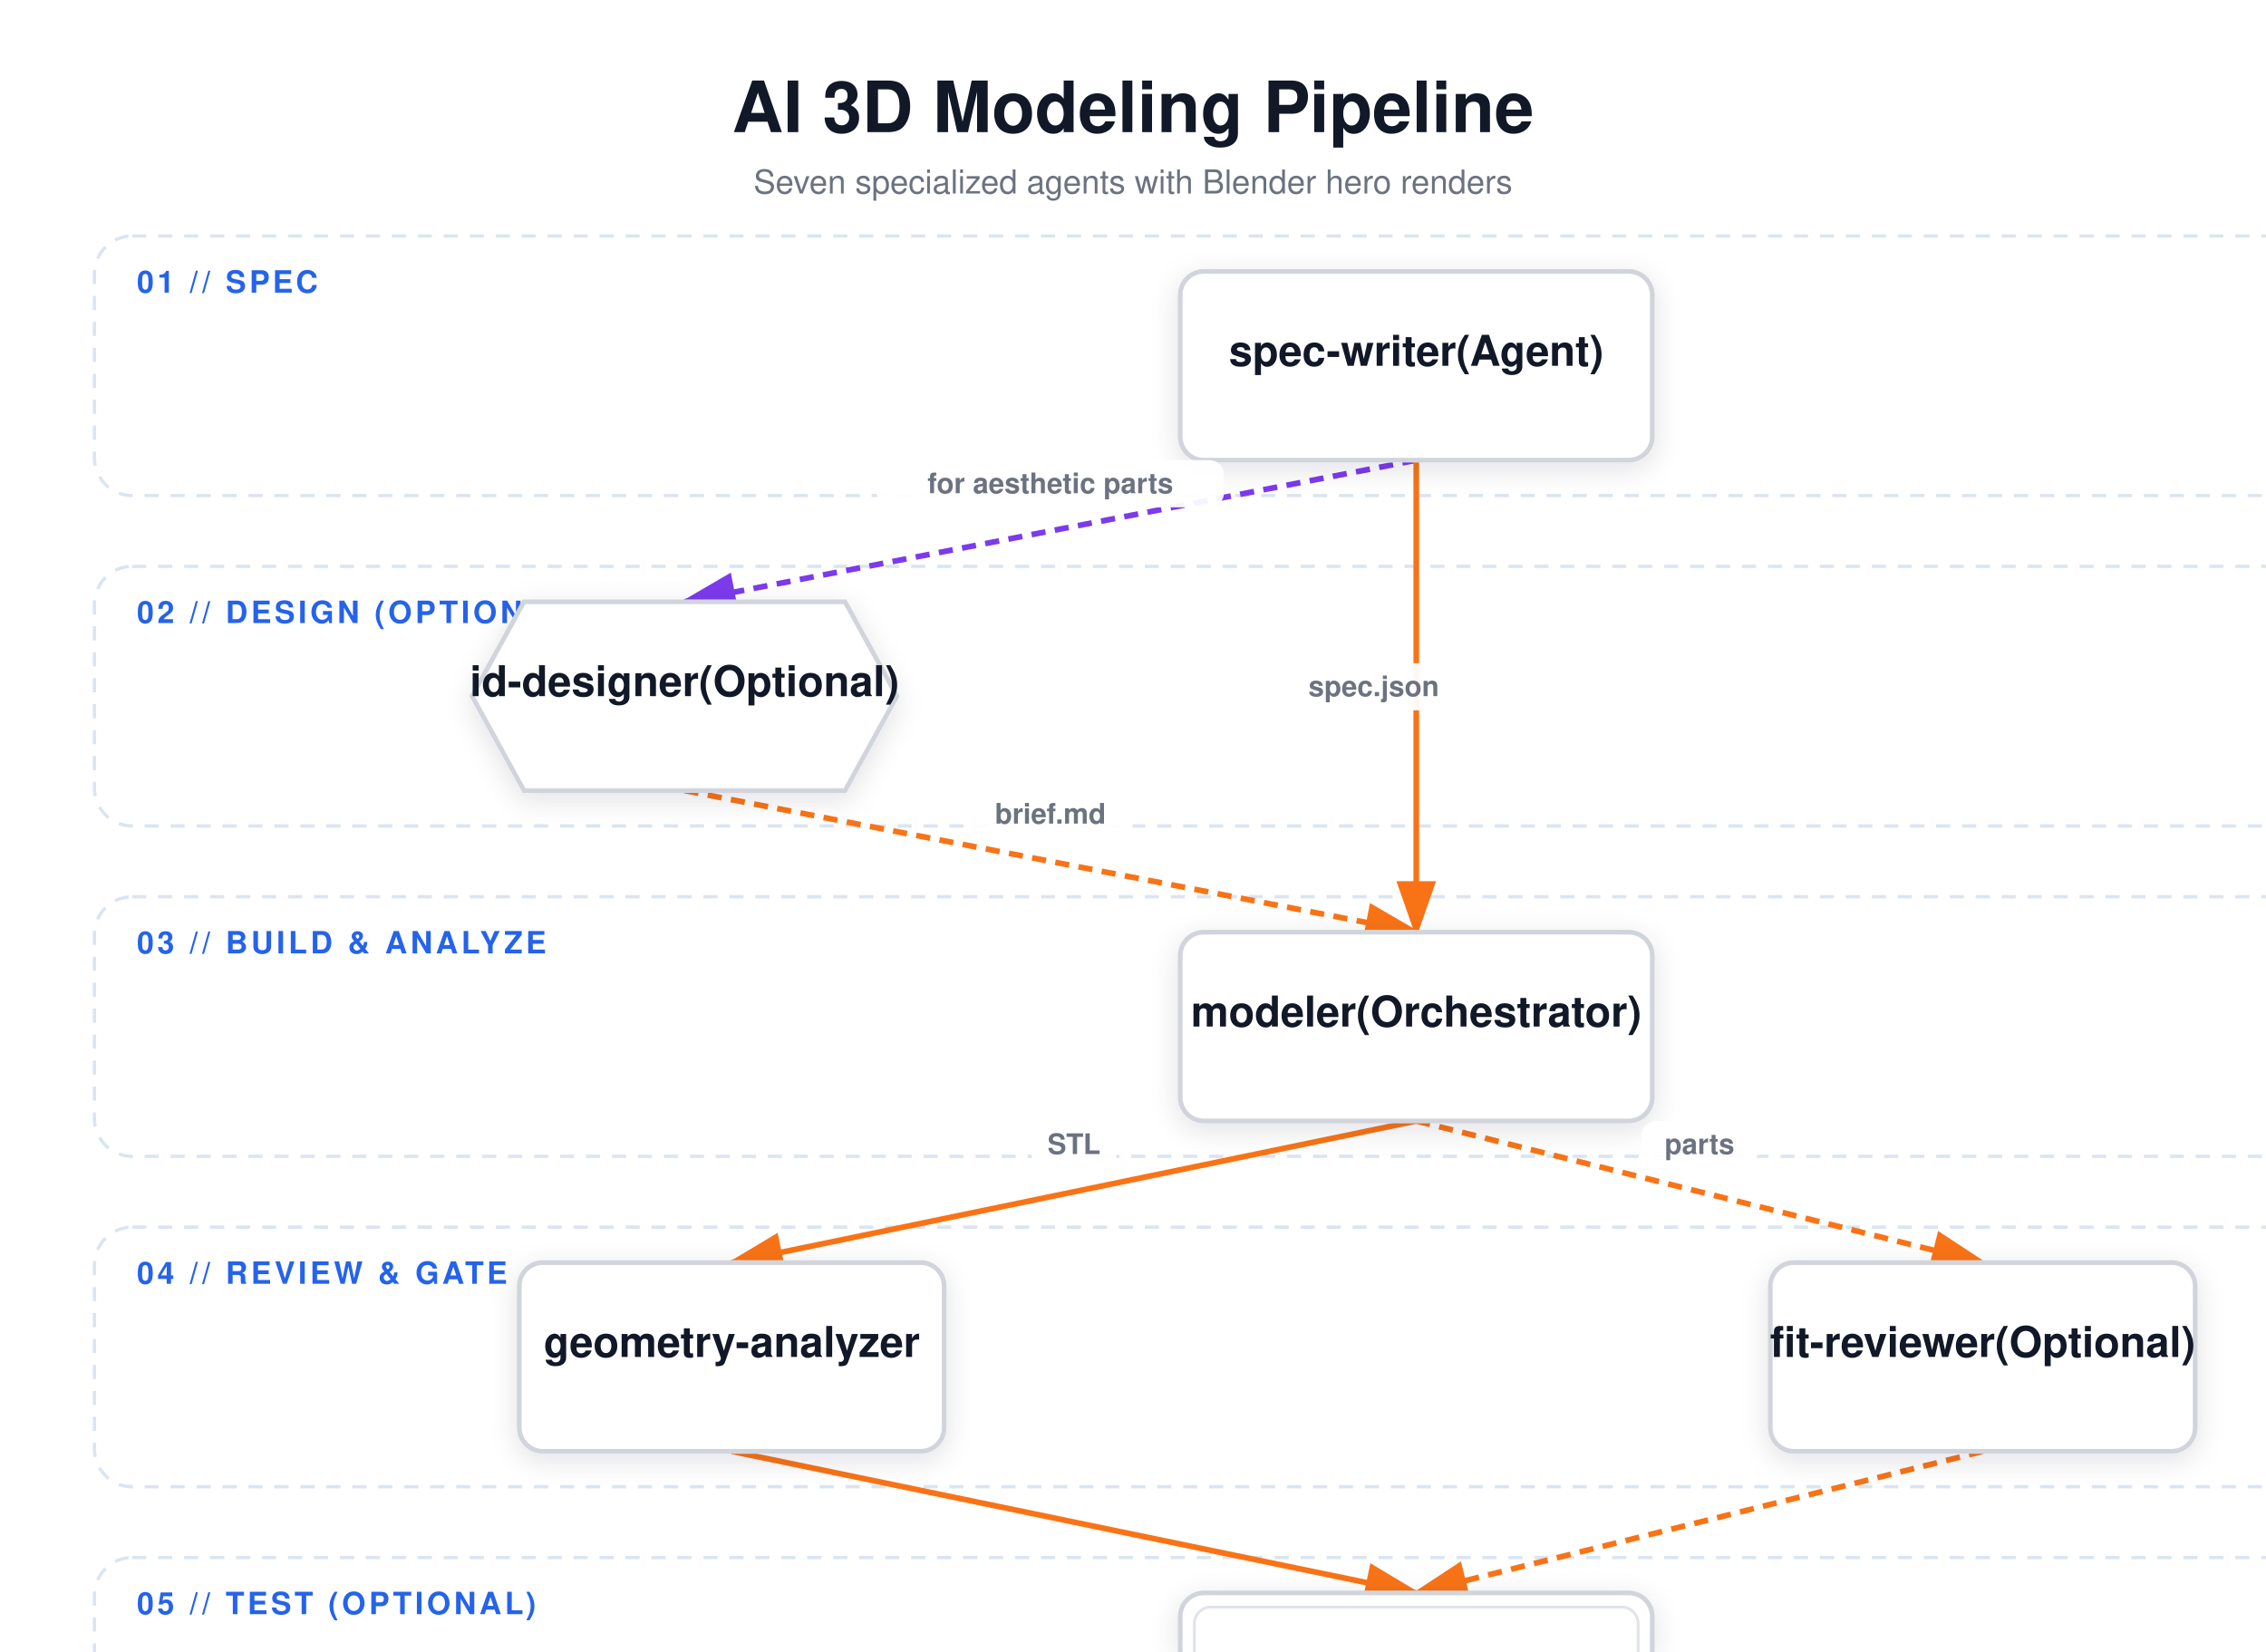
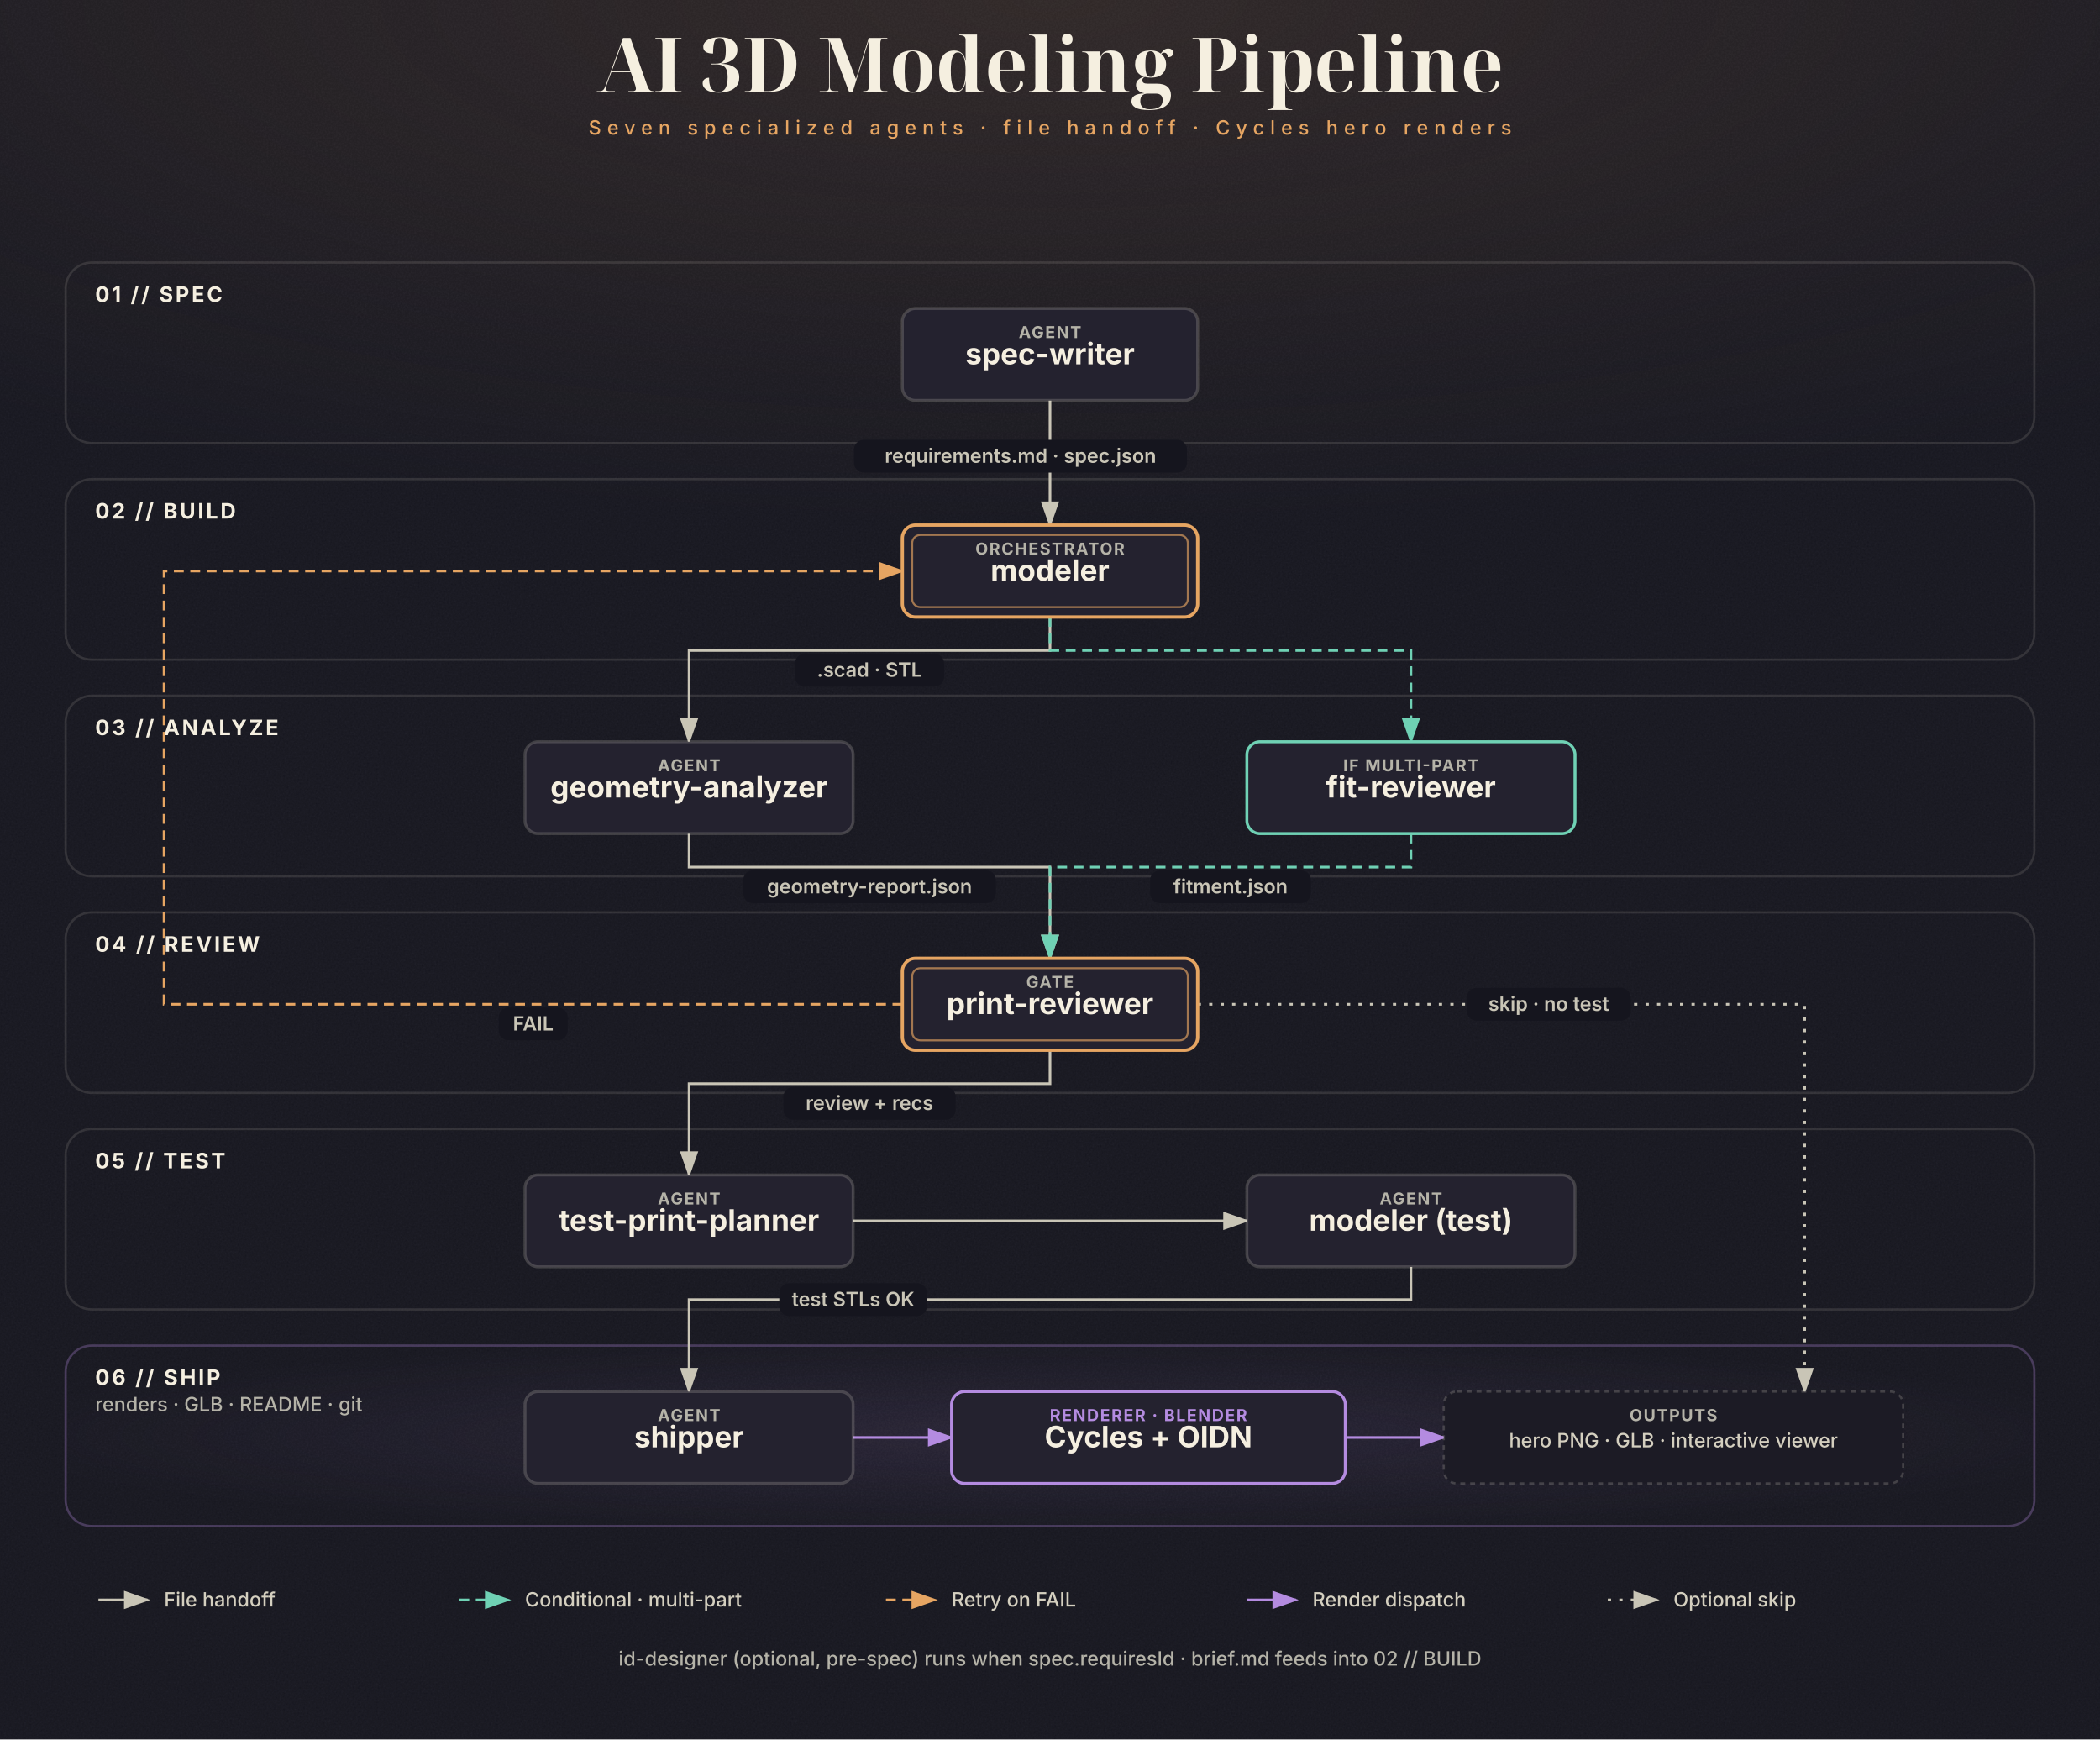
- <svg xmlns="http://www.w3.org/2000/svg" viewBox="0 0 960 700" width="960" height="700">
+ <svg xmlns="http://www.w3.org/2000/svg" viewBox="0 0 1280 1060" width="1280" height="1060">
  <defs>
    <marker id="arrowA" markerWidth="10" markerHeight="7" refX="9" refY="3.5" orient="auto">
-       <polygon points="0 0, 10 3.5, 0 7" fill="#7c3aed" />
+       <polygon points="0 0, 10 3.5, 0 7" fill="#c9c5b6" />
    </marker>
    <marker id="arrowB" markerWidth="10" markerHeight="7" refX="9" refY="3.5" orient="auto">
-       <polygon points="0 0, 10 3.5, 0 7" fill="#10b981" />
-     </marker>
-     <marker id="arrowC" markerWidth="10" markerHeight="7" refX="9" refY="3.5" orient="auto">
-       <polygon points="0 0, 10 3.5, 0 7" fill="#2563eb" />
-     </marker>
-     <marker id="arrowE" markerWidth="10" markerHeight="7" refX="9" refY="3.5" orient="auto">
-       <polygon points="0 0, 10 3.5, 0 7" fill="#f97316" />
-     </marker>
-     <marker id="arrowF" markerWidth="10" markerHeight="7" refX="9" refY="3.5" orient="auto">
-       <polygon points="0 0, 10 3.5, 0 7" fill="#7c3aed" />
+       <polygon points="0 0, 10 3.5, 0 7" fill="#6fd1b4" />
    </marker>
    <marker id="arrowG" markerWidth="10" markerHeight="7" refX="9" refY="3.5" orient="auto">
-       <polygon points="0 0, 10 3.5, 0 7" fill="#ef4444" />
+       <polygon points="0 0, 10 3.5, 0 7" fill="#e6a562" />
    </marker>
-     <marker id="arrowH" markerWidth="10" markerHeight="7" refX="9" refY="3.5" orient="auto">
-       <polygon points="0 0, 10 3.5, 0 7" fill="#6b7280" />
+     <marker id="arrowR" markerWidth="10" markerHeight="7" refX="9" refY="3.5" orient="auto">
+       <polygon points="0 0, 10 3.5, 0 7" fill="#b48be0" />
    </marker>
-     <filter id="shadowSoft" x="-20%" y="-20%" width="140%" height="160%">
-       <feDropShadow dx="0" dy="3" stdDeviation="6" flood-color="#0f172a" flood-opacity="0.12" />
+     <filter id="editorialGrain" x="0" y="0" width="100%" height="100%">
+       <feTurbulence type="fractalNoise" baseFrequency="0.9" numOctaves="2" stitchTiles="stitch" />
+       <feColorMatrix values="0 0 0 0 1  0 0 0 0 1  0 0 0 0 1  0 0 0 0.08 0" />
    </filter>
-     <filter id="shadowGlass" x="-20%" y="-20%" width="140%" height="160%">
-       <feDropShadow dx="0" dy="10" stdDeviation="16" flood-color="#020617" flood-opacity="0.28" />
-     </filter>
+     <radialGradient id="editorialTopGlow" cx="50%" cy="0%" r="80%">
+       <stop offset="0%" stop-color="#e6a562" stop-opacity="0.12" />
+       <stop offset="100%" stop-color="#e6a562" stop-opacity="0" />
+     </radialGradient>
+     <radialGradient id="renderGlow" cx="50%" cy="50%" r="55%">
+       <stop offset="0%" stop-color="#b48be0" stop-opacity="0.18" />
+       <stop offset="100%" stop-color="#b48be0" stop-opacity="0" />
+     </radialGradient>
    <style>
-     text { font-family: 'Helvetica Neue', Helvetica, Arial, 'PingFang SC', 'Microsoft YaHei', 'Microsoft JhengHei', 'SimHei', sans-serif; }
-     .title { font-size: 30px; font-weight: 700; fill: #111827; }
-     .subtitle { font-size: 14px; font-weight: 500; fill: #6b7280; }
-     .section { font-size: 13px; font-weight: 700; fill: #2563eb; letter-spacing: 1.4px; }
-     .section-sub { font-size: 12px; font-weight: 500; fill: #94a3b8; }
-     .node-title { font-size: 18px; font-weight: 700; fill: #111827; }
-     .node-sub { font-size: 12px; font-weight: 500; fill: #6b7280; }
-     .node-type { font-size: 12px; font-weight: 700; fill: #9ca3af; letter-spacing: 0.08em; }
-     .arrow-label { font-size: 12px; font-weight: 600; fill: #6b7280; }
-     .legend { font-size: 12px; font-weight: 500; fill: #6b7280; }
-     .footnote { font-size: 12px; font-weight: 500; fill: #94a3b8; }
+     text { font-family: 'Inter', 'Noto Sans', 'Helvetica Neue', 'DejaVu Sans', sans-serif; }
+     .title { font-size: 46px; font-weight: 700; fill: #f5efe0; font-family: 'Playfair Display', 'Noto Serif Display', 'DejaVu Serif', Georgia, serif; }
+     .subtitle { font-size: 12px; font-weight: 500; fill: #e6a562; letter-spacing: 0.3em; text-transform: uppercase; }
+     .section { font-size: 13px; font-weight: 700; fill: #f5efe0; letter-spacing: 1.4px; }
+     .section-sub { font-size: 12px; font-weight: 500; fill: #b5b3a8; }
+     .node-title { font-size: 18px; font-weight: 700; fill: #f5efe0; }
+     .node-sub { font-size: 12px; font-weight: 500; fill: #d4cfbf; }
+     .node-type { font-size: 10px; font-weight: 700; fill: #b5b3a8; letter-spacing: 0.08em; }
+     .node-type-render { font-size: 10px; font-weight: 700; fill: #b48be0; letter-spacing: 0.08em; }
+     .arrow-label { font-size: 12px; font-weight: 600; fill: #c9c5b6; }
+     .legend { font-size: 12px; font-weight: 500; fill: #d4cfbf; }
+     .footnote { font-size: 12px; font-weight: 500; fill: #b5b3a8; }
    </style>
  </defs>
-   <rect width="960.0" height="700.0" fill="#ffffff" />
-   <text x="480.0" y="56" text-anchor="middle" class="title">AI 3D Modeling Pipeline</text>
-   <text x="480.0" y="82" text-anchor="middle" class="subtitle">Seven specialized agents with Blender hero renders</text>
-   <rect x="40.0" y="100.0" width="1200.0" height="110.0" rx="16.0" fill="none" stroke="#dbe5f1" stroke-width="1.4" stroke-dasharray="6 5" />
-   <text x="58.0" y="124.0" class="section">01 // SPEC</text>
-   <rect x="40.0" y="240.0" width="1200.0" height="110.0" rx="16.0" fill="none" stroke="#dbe5f1" stroke-width="1.4" stroke-dasharray="6 5" />
-   <text x="58.0" y="264.0" class="section">02 // DESIGN (OPTIONAL ID LOOP)</text>
-   <rect x="40.0" y="380.0" width="1200.0" height="110.0" rx="16.0" fill="none" stroke="#dbe5f1" stroke-width="1.4" stroke-dasharray="6 5" />
-   <text x="58.0" y="404.0" class="section">03 // BUILD &amp; ANALYZE</text>
-   <rect x="40.0" y="520.0" width="1200.0" height="110.0" rx="16.0" fill="none" stroke="#dbe5f1" stroke-width="1.4" stroke-dasharray="6 5" />
-   <text x="58.0" y="544.0" class="section">04 // REVIEW &amp; GATE</text>
-   <rect x="40.0" y="660.0" width="1200.0" height="110.0" rx="16.0" fill="none" stroke="#dbe5f1" stroke-width="1.4" stroke-dasharray="6 5" />
-   <text x="58.0" y="684.0" class="section">05 // TEST (OPTIONAL)</text>
-   <rect x="40.0" y="800.0" width="1200.0" height="180.0" rx="16.0" fill="none" stroke="#dbe5f1" stroke-width="1.4" stroke-dasharray="6 5" />
-   <text x="58.0" y="824.0" class="section">06 // SHIP WITH RENDERS</text>
-   <path d="M 600.0,195.0 L 290.0,255.0" fill="none" stroke="#7c3aed" stroke-width="2.4" marker-end="url(#arrowA)" stroke-dasharray="6,4" />
-   <path d="M 600.0,195.0 L 600.0,395.0" fill="none" stroke="#f97316" stroke-width="2.4" marker-end="url(#arrowE)" />
-   <path d="M 290.0,335.0 L 600.0,395.0" fill="none" stroke="#f97316" stroke-width="2.4" marker-end="url(#arrowE)" stroke-dasharray="6,4" />
-   <path d="M 600.0,475.0 L 310.0,535.0" fill="none" stroke="#f97316" stroke-width="2.4" marker-end="url(#arrowE)" />
-   <path d="M 600.0,475.0 L 840.0,535.0" fill="none" stroke="#f97316" stroke-width="2.4" marker-end="url(#arrowE)" stroke-dasharray="6,4" />
-   <path d="M 310.0,615.0 L 600.0,675.0" fill="none" stroke="#f97316" stroke-width="2.4" marker-end="url(#arrowE)" />
-   <path d="M 840.0,615.0 L 600.0,675.0" fill="none" stroke="#f97316" stroke-width="2.4" marker-end="url(#arrowE)" stroke-dasharray="6,4" />
-   <path d="M 600.0,755.0 L 310.0,815.0" fill="none" stroke="#7c3aed" stroke-width="2.4" marker-end="url(#arrowA)" stroke-dasharray="6,4" />
-   <path d="M 600.0,755.0 L 820.0,855.0" fill="none" stroke="#f97316" stroke-width="2.4" marker-end="url(#arrowE)" />
-   <path d="M 400.0,855.0 L 520.0,855.0" fill="none" stroke="#7c3aed" stroke-width="2.4" marker-end="url(#arrowA)" />
-   <path d="M 700.0,855.0 L 820.0,855.0" fill="none" stroke="#f97316" stroke-width="2.4" marker-end="url(#arrowE)" stroke-dasharray="6,4" />
-   <path d="M 980.0,855.0 L 1020.0,855.0" fill="none" stroke="#7c3aed" stroke-width="2.4" marker-end="url(#arrowA)" />
-   <rect x="500.0" y="115.0" width="200.0" height="80.0" rx="10.0" fill="#ffffff" stroke="#d1d5db" stroke-width="2.0" filter="url(#shadowSoft)" />
-   <text x="600.0" y="155.0" text-anchor="middle" class="node-title">spec-writer
- (Agent)</text>
-   <path d="M 222.0 255.0 L 358.0 255.0 L 380.0 295.0 L 358.0 335.0 L 222.0 335.0 L 200.0 295.0 Z" fill="#ffffff" stroke="#d1d5db" stroke-width="2.0" filter="url(#shadowSoft)" />
-   <text x="290.0" y="295.0" text-anchor="middle" class="node-title">id-designer
- (Optional)</text>
-   <rect x="500.0" y="395.0" width="200.0" height="80.0" rx="10.0" fill="#ffffff" stroke="#d1d5db" stroke-width="2.0" filter="url(#shadowSoft)" />
-   <text x="600.0" y="435.0" text-anchor="middle" class="node-title">modeler
- (Orchestrator)</text>
-   <rect x="220.0" y="535.0" width="180.0" height="80.0" rx="10.0" fill="#ffffff" stroke="#d1d5db" stroke-width="2.0" filter="url(#shadowSoft)" />
-   <text x="310.0" y="575.0" text-anchor="middle" class="node-title">geometry-analyzer</text>
-   <rect x="750.0" y="535.0" width="180.0" height="80.0" rx="10.0" fill="#ffffff" stroke="#d1d5db" stroke-width="2.0" filter="url(#shadowSoft)" />
-   <text x="840.0" y="575.0" text-anchor="middle" class="node-title">fit-reviewer
- (Optional)</text>
-   <rect x="500.0" y="675.0" width="200.0" height="80.0" rx="10.0" fill="#ffffff" stroke="#d1d5db" stroke-width="2.0" filter="url(#shadowSoft)" />
-   <rect x="506.0" y="681.0" width="188.0" height="68.0" rx="7.0" fill="none" stroke="#d1d5db" stroke-width="1.2" opacity="0.65" />
-   <text x="600.0" y="715.0" text-anchor="middle" class="node-title">print-reviewer
- (Gate)</text>
-   <rect x="220.0" y="815.0" width="180.0" height="80.0" rx="10.0" fill="#ffffff" stroke="#d1d5db" stroke-width="2.0" filter="url(#shadowSoft)" />
-   <text x="310.0" y="855.0" text-anchor="middle" class="node-title">test-print-planner
- (Optional)</text>
-   <rect x="520.0" y="815.0" width="180.0" height="80.0" rx="10.0" fill="#ffffff" stroke="#d1d5db" stroke-width="2.0" filter="url(#shadowSoft)" />
-   <text x="610.0" y="855.0" text-anchor="middle" class="node-title">modeler
- (Test)</text>
-   <rect x="820.0" y="815.0" width="160.0" height="80.0" rx="10.0" fill="#ffffff" stroke="#d1d5db" stroke-width="2.0" filter="url(#shadowSoft)" />
-   <text x="900.0" y="855.0" text-anchor="middle" class="node-title">shipper
- (Agent)</text>
-   <rect x="1020.0" y="815.0" width="180.0" height="80.0" rx="10.0" fill="#ffffff" stroke="#d1d5db" stroke-width="2.0" filter="url(#shadowSoft)" />
-   <rect x="1020.0" y="815.0" width="180.0" height="18" rx="10.0" fill="#1f2937" opacity="0.95" />
-   <circle cx="1036.0" cy="824.0" r="4" fill="#ef4444" />
-   <circle cx="1050.0" cy="824.0" r="4" fill="#f59e0b" />
-   <circle cx="1064.0" cy="824.0" r="4" fill="#10b981" />
-   <text x="1038.0" y="859.0" font-size="28" font-weight="700" fill="#10b981">$</text>
-   <text x="1058.0" y="859.0" font-size="22" font-weight="500" fill="#6b7280">_</text>
-   <text x="1110.0" y="881.0" text-anchor="middle" class="node-title">Blender Render
- (Cycles + OIDN)</text>
-   <rect x="371.5" y="195.0" width="147" height="20" rx="6" fill="#ffffff" opacity="0.94" />
-   <text x="445.0" y="209.0" text-anchor="middle" class="arrow-label">for aesthetic parts</text>
-   <rect x="543.5" y="281.0" width="77" height="20" rx="6" fill="#ffffff" opacity="0.94" />
-   <text x="582.0" y="295.0" text-anchor="middle" class="arrow-label">spec.json</text>
-   <rect x="410.0" y="335.0" width="70" height="20" rx="6" fill="#ffffff" opacity="0.94" />
-   <text x="445.0" y="349.0" text-anchor="middle" class="arrow-label">brief.md</text>
-   <rect x="437.0" y="475.0" width="36" height="20" rx="6" fill="#ffffff" opacity="0.94" />
-   <text x="455.0" y="489.0" text-anchor="middle" class="arrow-label">STL</text>
-   <rect x="695.5" y="475.0" width="49" height="20" rx="6" fill="#ffffff" opacity="0.94" />
-   <text x="720.0" y="489.0" text-anchor="middle" class="arrow-label">parts</text>
-   <rect x="951.0" y="841.0" width="98" height="20" rx="6" fill="#ffffff" opacity="0.94" />
-   <text x="1000.0" y="855.0" text-anchor="middle" class="arrow-label">hero renders</text>
+   <rect width="1280" height="1060" fill="#15151e" />
+   <rect width="1280" height="400" fill="url(#editorialTopGlow)" />
+   <rect x="40" y="820" width="1200" height="110" rx="16" fill="url(#renderGlow)" opacity="0.65" />
+   <rect width="1280" height="1060" filter="url(#editorialGrain)" opacity="0.6" />
+   <text x="640" y="56" text-anchor="middle" class="title">AI 3D Modeling Pipeline</text>
+   <text x="640" y="82" text-anchor="middle" class="subtitle">Seven specialized agents · file handoff · Cycles hero renders</text>
+   <rect x="40" y="160" width="1200" height="110" rx="16" fill="none" stroke="rgba(245,239,224,0.12)" stroke-width="1.4" />
+   <text x="58" y="184" class="section">01 // SPEC</text>
+   <rect x="40" y="292" width="1200" height="110" rx="16" fill="none" stroke="rgba(245,239,224,0.12)" stroke-width="1.4" />
+   <text x="58" y="316" class="section">02 // BUILD</text>
+   <rect x="40" y="424" width="1200" height="110" rx="16" fill="none" stroke="rgba(245,239,224,0.12)" stroke-width="1.4" />
+   <text x="58" y="448" class="section">03 // ANALYZE</text>
+   <rect x="40" y="556" width="1200" height="110" rx="16" fill="none" stroke="rgba(245,239,224,0.12)" stroke-width="1.4" />
+   <text x="58" y="580" class="section">04 // REVIEW</text>
+   <rect x="40" y="688" width="1200" height="110" rx="16" fill="none" stroke="rgba(245,239,224,0.12)" stroke-width="1.4" />
+   <text x="58" y="712" class="section">05 // TEST</text>
+   <rect x="40" y="820" width="1200" height="110" rx="16" fill="none" stroke="rgba(180,139,224,0.30)" stroke-width="1.4" />
+   <text x="58" y="844" class="section">06 // SHIP</text>
+   <text x="58" y="860" class="section-sub">renders · GLB · README · git</text>
+   <path d="M 640,244 L 640,320" fill="none" stroke="#c9c5b6" stroke-width="1.6" marker-end="url(#arrowA)" />
+   <path d="M 640,376 L 640,396.4 L 420,396.4 L 420,452" fill="none" stroke="#c9c5b6" stroke-width="1.6" marker-end="url(#arrowA)" />
+   <path d="M 640,376 L 640,396.4 L 860,396.4 L 860,452" fill="none" stroke="#6fd1b4" stroke-width="1.6" marker-end="url(#arrowB)" stroke-dasharray="6,4" />
+   <path d="M 420,508 L 420,528.4 L 640,528.4 L 640,584" fill="none" stroke="#c9c5b6" stroke-width="1.6" marker-end="url(#arrowA)" />
+   <path d="M 860,508 L 860,528.4 L 640,528.4 L 640,584" fill="none" stroke="#6fd1b4" stroke-width="1.6" marker-end="url(#arrowB)" stroke-dasharray="6,4" />
+   <path d="M 640,640 L 640,660.4 L 420,660.4 L 420,716" fill="none" stroke="#c9c5b6" stroke-width="1.6" marker-end="url(#arrowA)" />
+   <path d="M 520,744 L 760,744" fill="none" stroke="#c9c5b6" stroke-width="1.6" marker-end="url(#arrowA)" />
+   <path d="M 730,612 L 1100,612 L 1100,848" fill="none" stroke="#c9c5b6" stroke-width="1.6" marker-end="url(#arrowA)" stroke-dasharray="2,5" />
+   <path d="M 860,772 L 860,792 L 420,792 L 420,848" fill="none" stroke="#c9c5b6" stroke-width="1.6" marker-end="url(#arrowA)" />
+   <path d="M 520,876 L 580,876" fill="none" stroke="#b48be0" stroke-width="1.6" marker-end="url(#arrowR)" />
+   <path d="M 820,876 L 880,876" fill="none" stroke="#b48be0" stroke-width="1.6" marker-end="url(#arrowR)" />
+   <path d="M 550,612 L 100,612 L 100,348 L 550,348" fill="none" stroke="#e6a562" stroke-width="1.6" marker-end="url(#arrowG)" stroke-dasharray="6,4" />
+   <rect x="550" y="188" width="180" height="56" rx="8" fill="#24222f" stroke="rgba(245,239,224,0.18)" stroke-width="1.8" />
+   <text x="640" y="206" text-anchor="middle" class="node-type">AGENT</text>
+   <text x="640" y="222" text-anchor="middle" class="node-title">spec-writer</text>
+   <rect x="550" y="320" width="180" height="56" rx="8" fill="#24222f" stroke="#e6a562" stroke-width="2" />
+   <rect x="556" y="326" width="168" height="44" rx="5" fill="none" stroke="#e6a562" stroke-width="1.2" opacity="0.65" />
+   <text x="640" y="338" text-anchor="middle" class="node-type">ORCHESTRATOR</text>
+   <text x="640" y="354" text-anchor="middle" class="node-title">modeler</text>
+   <rect x="320" y="452" width="200" height="56" rx="8" fill="#24222f" stroke="rgba(245,239,224,0.18)" stroke-width="1.8" />
+   <text x="420" y="470" text-anchor="middle" class="node-type">AGENT</text>
+   <text x="420" y="486" text-anchor="middle" class="node-title">geometry-analyzer</text>
+   <rect x="760" y="452" width="200" height="56" rx="8" fill="#24222f" stroke="#6fd1b4" stroke-width="1.8" />
+   <text x="860" y="470" text-anchor="middle" class="node-type">IF MULTI-PART</text>
+   <text x="860" y="486" text-anchor="middle" class="node-title">fit-reviewer</text>
+   <rect x="550" y="584" width="180" height="56" rx="8" fill="#24222f" stroke="#e6a562" stroke-width="2" />
+   <rect x="556" y="590" width="168" height="44" rx="5" fill="none" stroke="#e6a562" stroke-width="1.2" opacity="0.65" />
+   <text x="640" y="602" text-anchor="middle" class="node-type">GATE</text>
+   <text x="640" y="618" text-anchor="middle" class="node-title">print-reviewer</text>
+   <rect x="320" y="716" width="200" height="56" rx="8" fill="#24222f" stroke="rgba(245,239,224,0.18)" stroke-width="1.8" />
+   <text x="420" y="734" text-anchor="middle" class="node-type">AGENT</text>
+   <text x="420" y="750" text-anchor="middle" class="node-title">test-print-planner</text>
+   <rect x="760" y="716" width="200" height="56" rx="8" fill="#24222f" stroke="rgba(245,239,224,0.18)" stroke-width="1.8" />
+   <text x="860" y="734" text-anchor="middle" class="node-type">AGENT</text>
+   <text x="860" y="750" text-anchor="middle" class="node-title">modeler (test)</text>
+   <rect x="320" y="848" width="200" height="56" rx="8" fill="#24222f" stroke="rgba(245,239,224,0.18)" stroke-width="1.8" />
+   <text x="420" y="866" text-anchor="middle" class="node-type">AGENT</text>
+   <text x="420" y="882" text-anchor="middle" class="node-title">shipper</text>
+   <rect x="580" y="848" width="240" height="56" rx="8" fill="#24222f" stroke="#b48be0" stroke-width="1.8" />
+   <text x="700" y="866" text-anchor="middle" class="node-type-render">RENDERER · BLENDER</text>
+   <text x="700" y="882" text-anchor="middle" class="node-title">Cycles + OIDN</text>
+   <rect x="880" y="848" width="280" height="56" rx="8" fill="#1c1b25" stroke="rgba(245,239,224,0.18)" stroke-width="1.4" stroke-dasharray="3,3" />
+   <text x="1020" y="866" text-anchor="middle" class="node-type">OUTPUTS</text>
+   <text x="1020" y="882" text-anchor="middle" class="node-sub">hero PNG · GLB · interactive viewer</text>
+   <rect x="520.5" y="268" width="203" height="20" rx="6" fill="#15151e" />
+   <text x="622" y="282" text-anchor="middle" class="arrow-label">requirements.md · spec.json</text>
+   <rect x="484.5" y="398.4" width="91" height="20" rx="6" fill="#15151e" />
+   <text x="530" y="412.4" text-anchor="middle" class="arrow-label">.scad · STL</text>
+   <rect x="453" y="530.4" width="154" height="20" rx="6" fill="#15151e" />
+   <text x="530" y="544.4" text-anchor="middle" class="arrow-label">geometry-report.json</text>
+   <rect x="701" y="530.4" width="98" height="20" rx="6" fill="#15151e" />
+   <text x="750" y="544.4" text-anchor="middle" class="arrow-label">fitment.json</text>
+   <rect x="477.5" y="662.4" width="105" height="20" rx="6" fill="#15151e" />
+   <text x="530" y="676.4" text-anchor="middle" class="arrow-label">review + recs</text>
+   <rect x="304" y="614" width="42" height="20" rx="6" fill="#15151e" />
+   <text x="325" y="628" text-anchor="middle" class="arrow-label">FAIL</text>
+   <rect x="894" y="602" width="100" height="20" rx="6" fill="#15151e" />
+   <text x="944" y="616" text-anchor="middle" class="arrow-label">skip · no test</text>
+   <rect x="475" y="782" width="90" height="20" rx="6" fill="#15151e" />
+   <text x="520" y="796" text-anchor="middle" class="arrow-label">test STLs OK</text>
+   <line x1="60" y1="975" x2="90" y2="975" stroke="#c9c5b6" stroke-width="1.6" marker-end="url(#arrowA)" />
+   <text x="100" y="979" class="legend">File handoff</text>
+   <line x1="280" y1="975" x2="310" y2="975" stroke="#6fd1b4" stroke-width="1.6" marker-end="url(#arrowB)" stroke-dasharray="6,4" />
+   <text x="320" y="979" class="legend">Conditional · multi-part</text>
+   <line x1="540" y1="975" x2="570" y2="975" stroke="#e6a562" stroke-width="1.6" marker-end="url(#arrowG)" stroke-dasharray="6,4" />
+   <text x="580" y="979" class="legend">Retry on FAIL</text>
+   <line x1="760" y1="975" x2="790" y2="975" stroke="#b48be0" stroke-width="1.6" marker-end="url(#arrowR)" />
+   <text x="800" y="979" class="legend">Render dispatch</text>
+   <line x1="980" y1="975" x2="1010" y2="975" stroke="#c9c5b6" stroke-width="1.6" marker-end="url(#arrowA)" stroke-dasharray="2,5" />
+   <text x="1020" y="979" class="legend">Optional skip</text>
+   <text x="640" y="1015" text-anchor="middle" class="footnote">id-designer (optional, pre-spec) runs when spec.requiresId · brief.md feeds into 02 // BUILD</text>
</svg>
